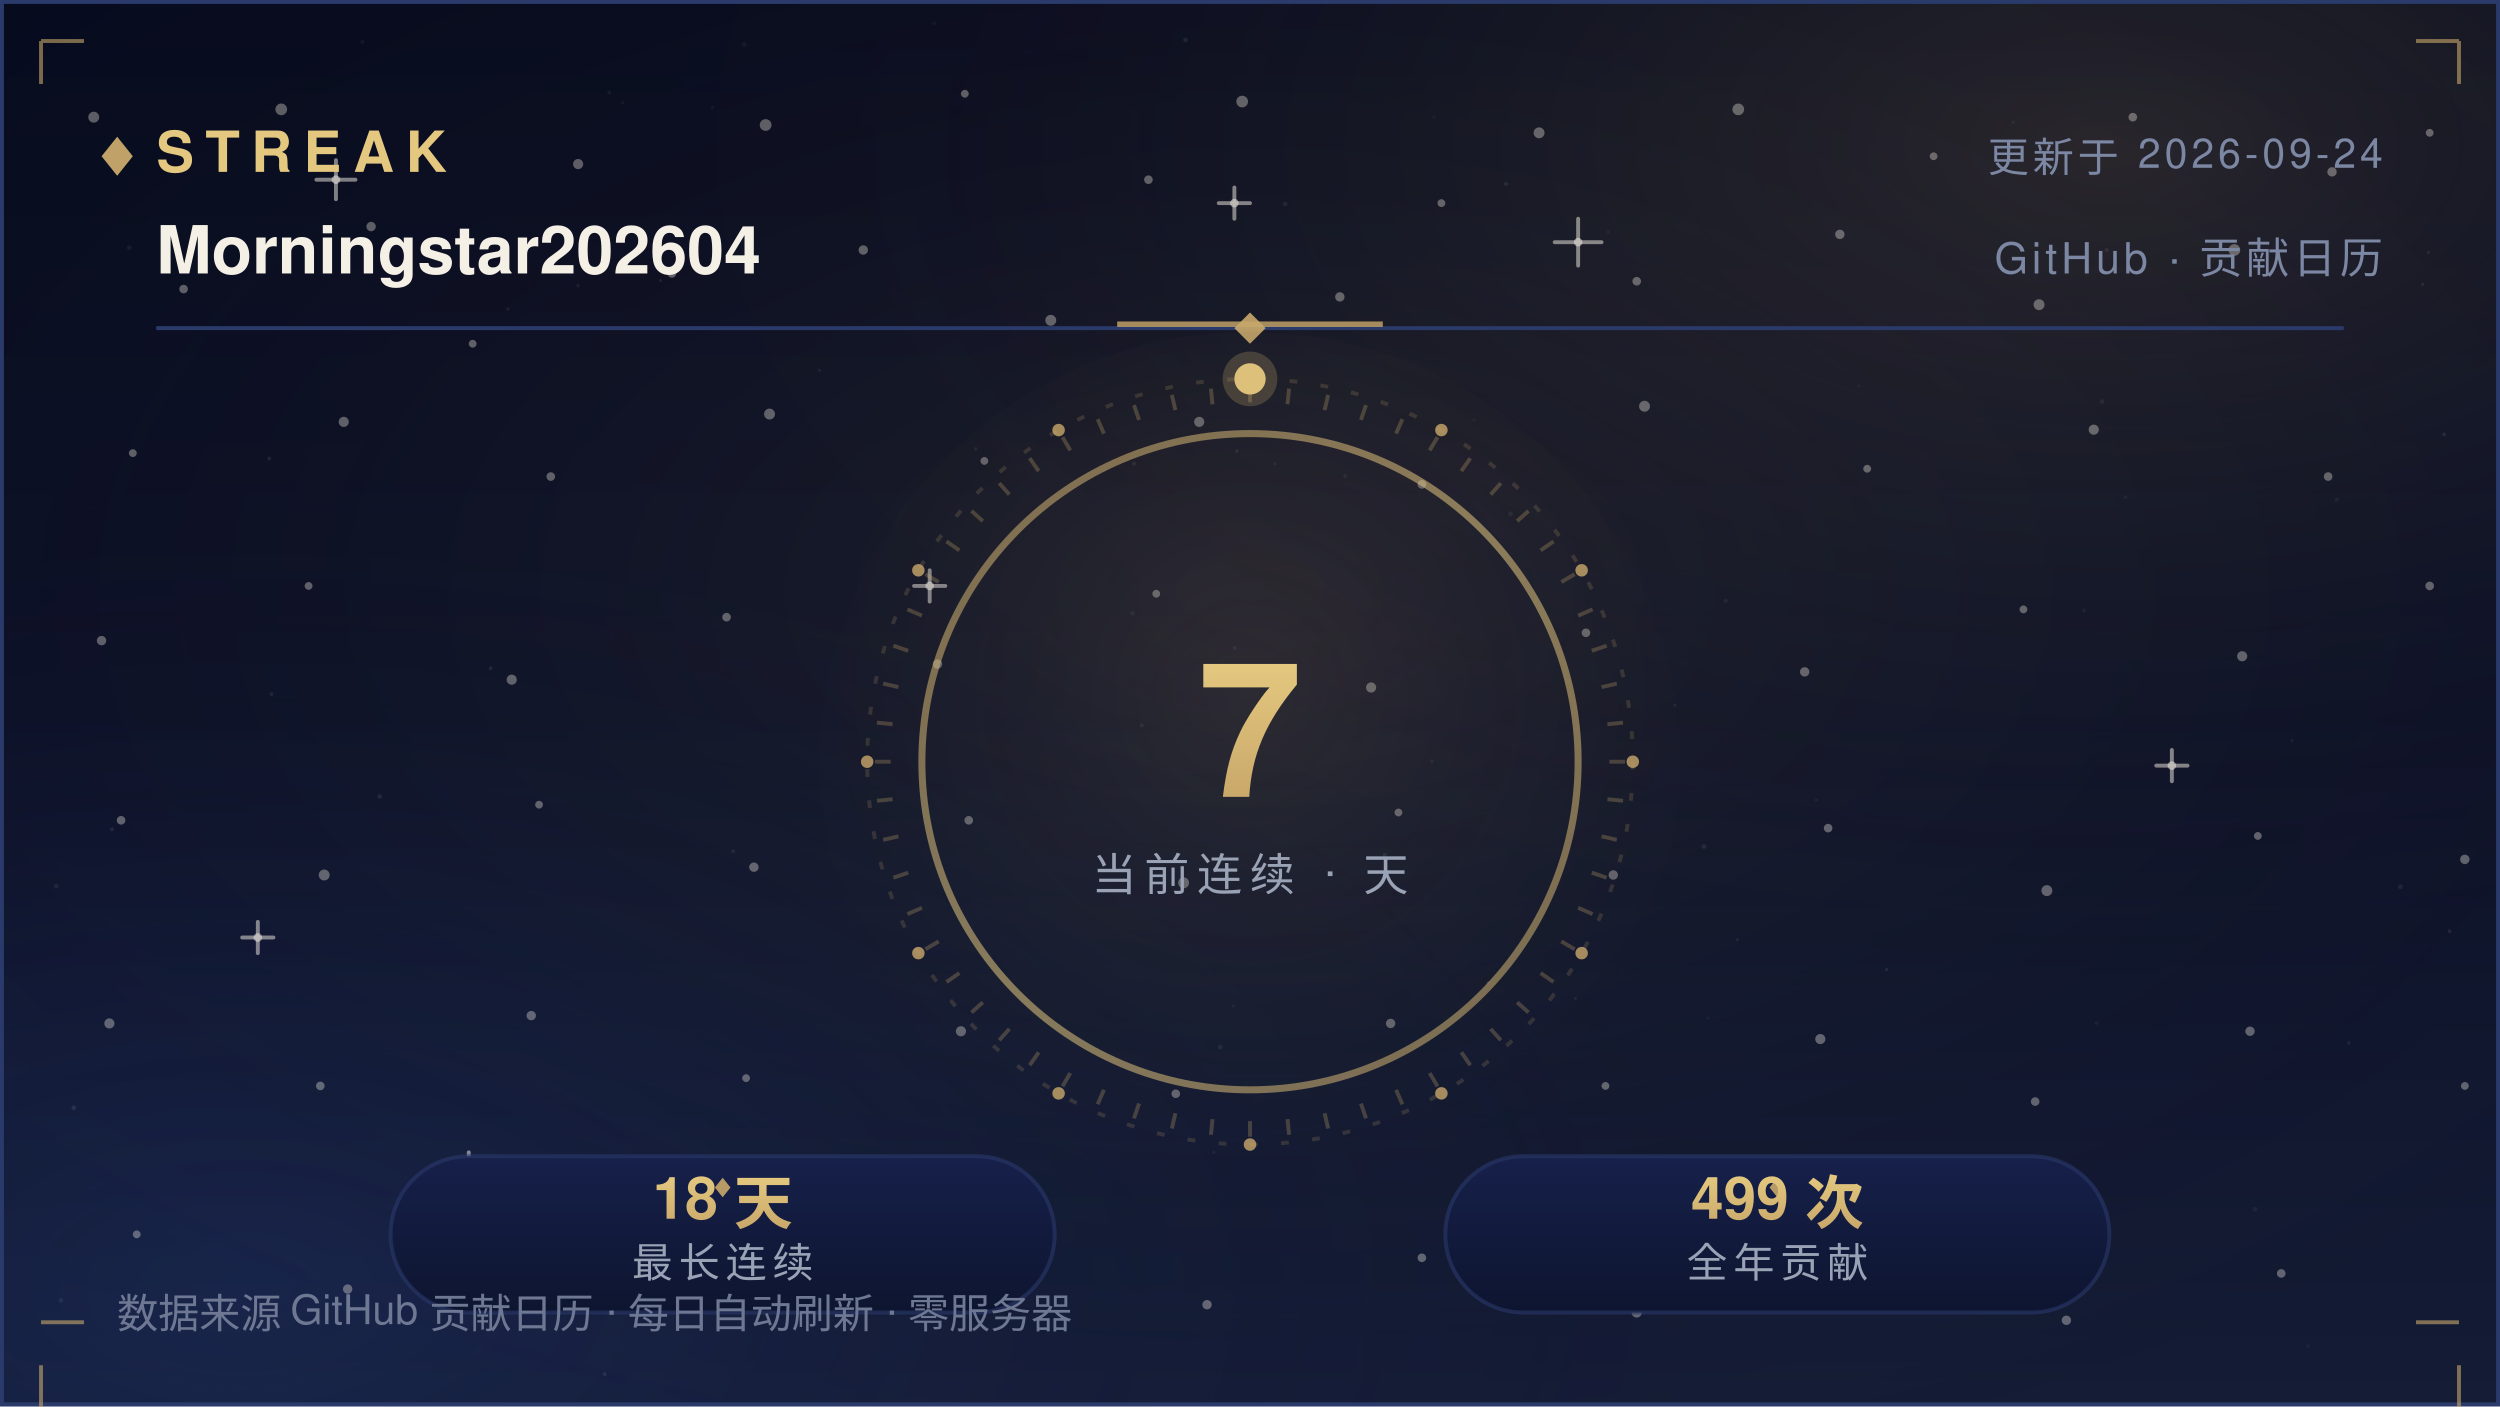
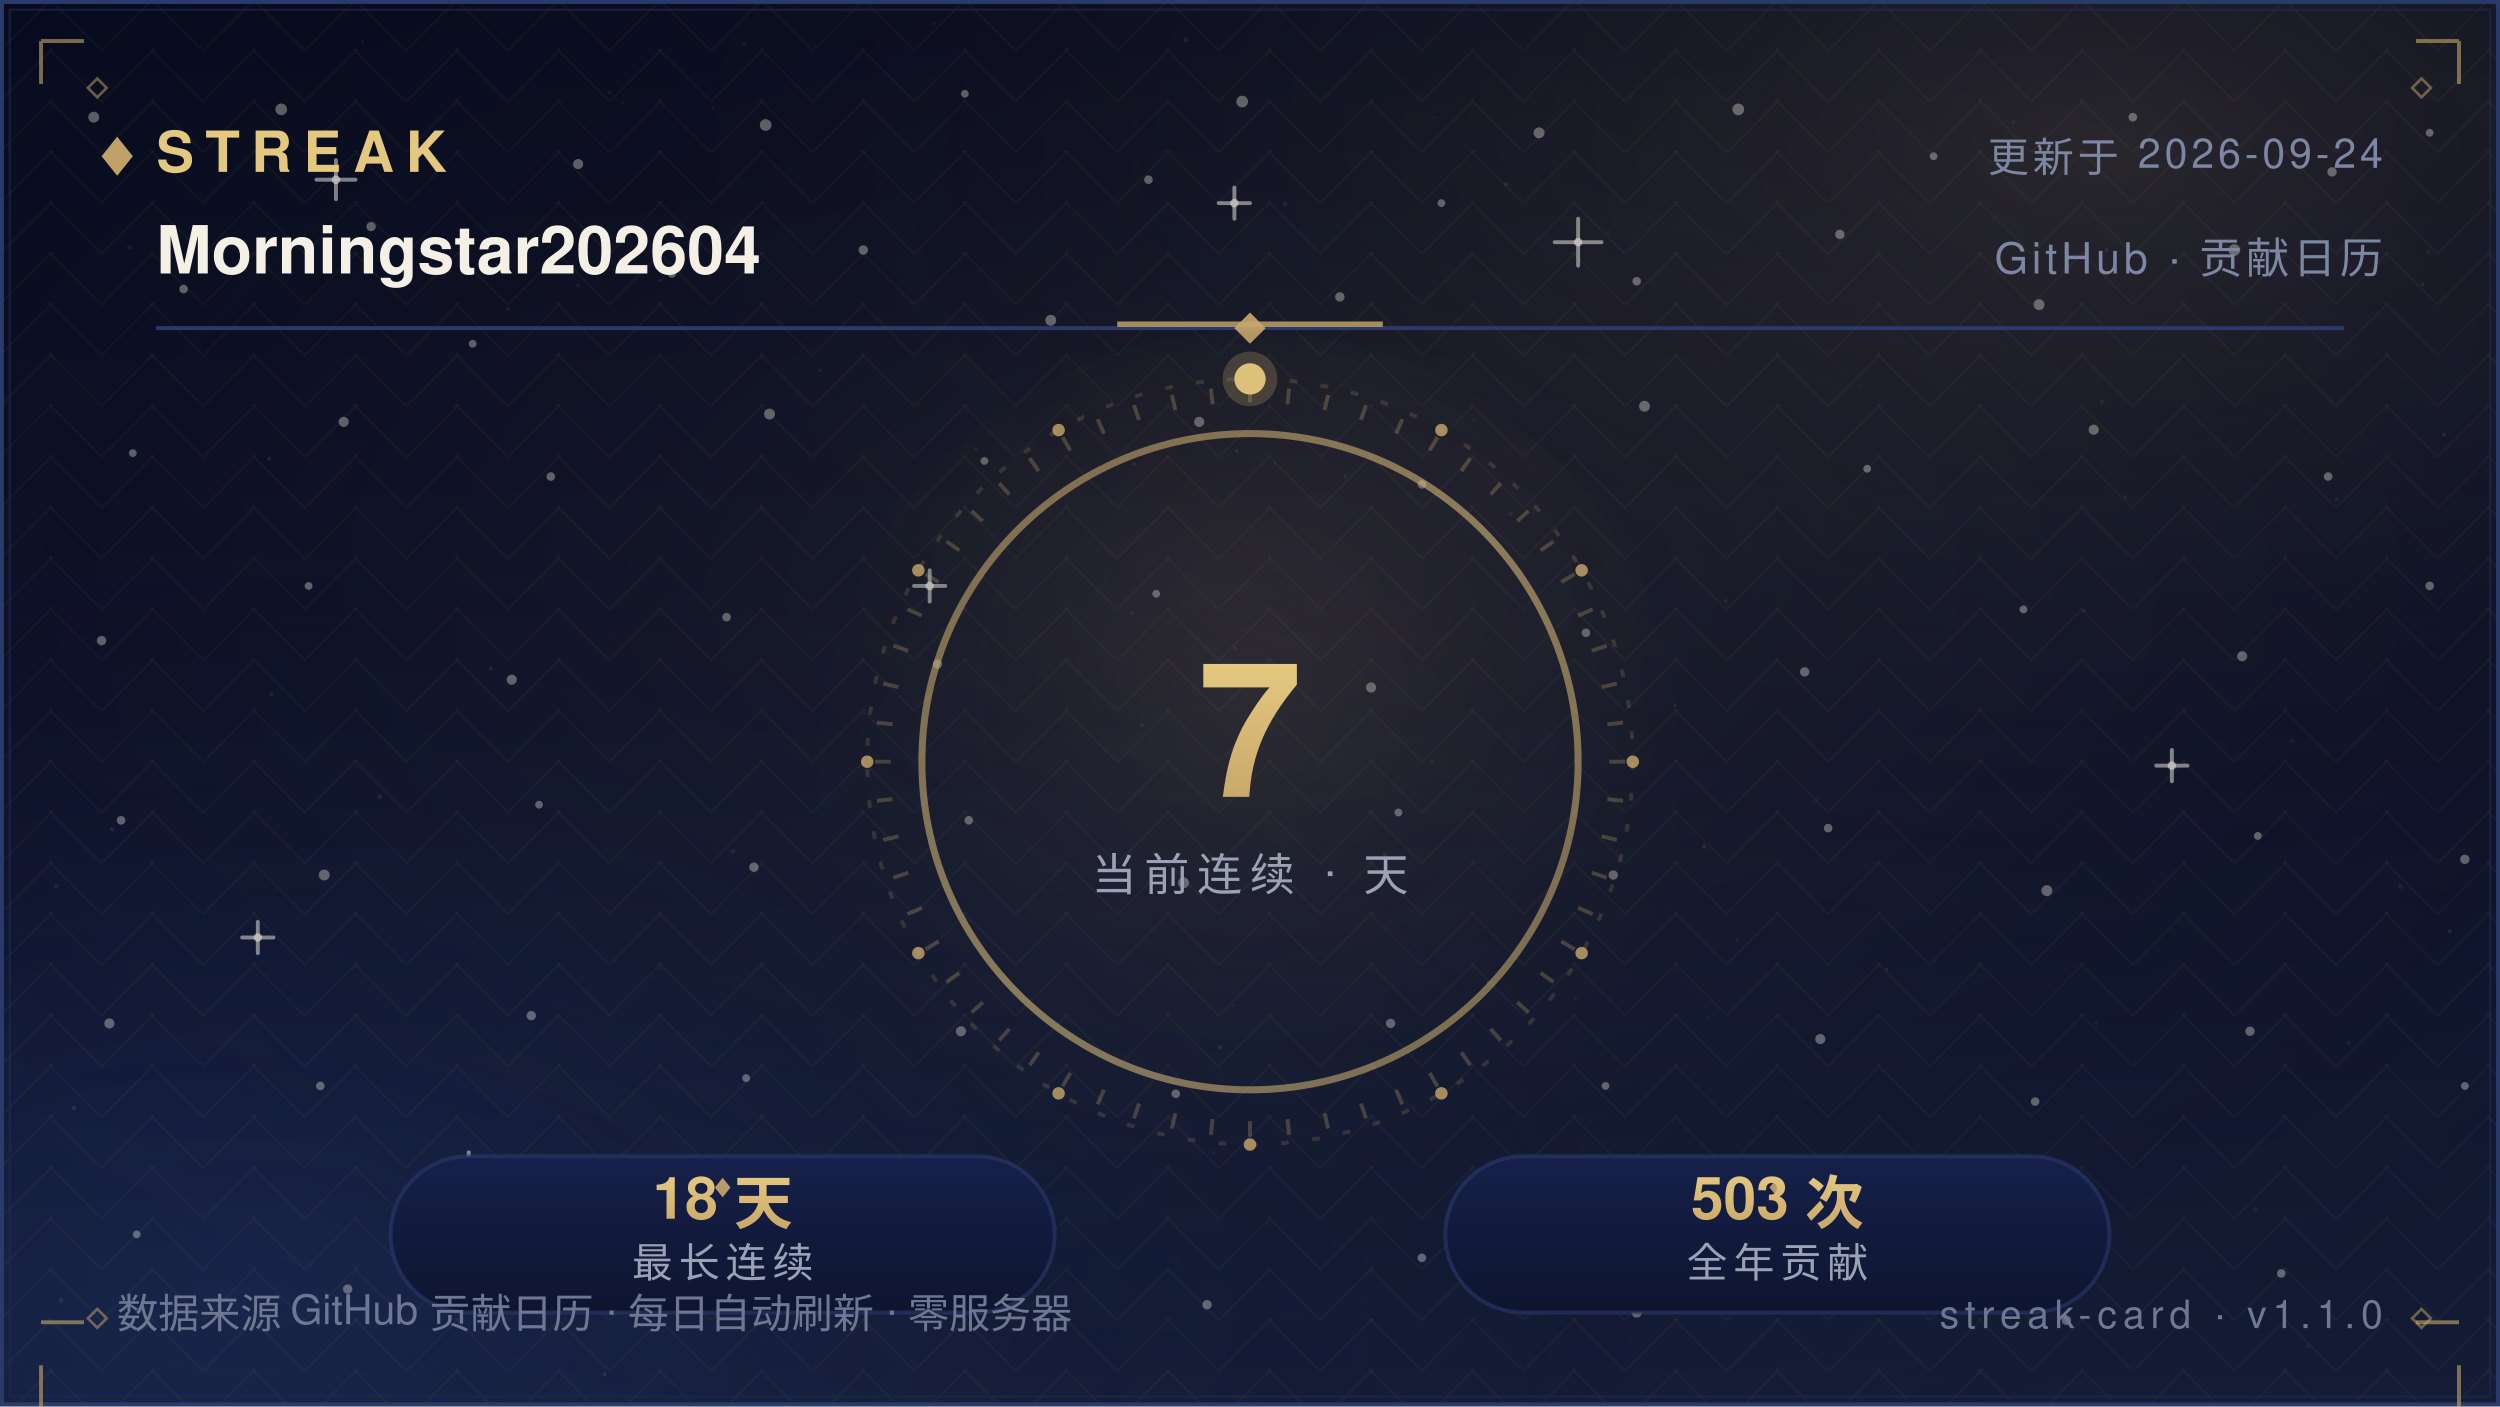
<svg xmlns="http://www.w3.org/2000/svg" width="640" height="360" viewBox="0 0 640 360" role="img" aria-label="Streak — Morningstar202604">
  <defs>
    <linearGradient id="bg" x1="0" y1="0" x2="0" y2="1">
      <stop offset="0" stop-color="#070B1E" />
      <stop offset="0.5" stop-color="#0B1026" />
      <stop offset="1" stop-color="#141C36" />
    </linearGradient>
    <radialGradient id="nebG" cx="0.84" cy="0.10" r="0.62">
      <stop offset="0" stop-color="#C9A86A" stop-opacity="0.16" />
      <stop offset="1" stop-color="#070B1E" stop-opacity="0" />
    </radialGradient>
    <radialGradient id="nebB" cx="0.10" cy="0.92" r="0.60">
      <stop offset="0" stop-color="#2B4B9E" stop-opacity="0.22" />
      <stop offset="1" stop-color="#070B1E" stop-opacity="0" />
    </radialGradient>
    <radialGradient id="glow" cx="0.5" cy="0.42" r="0.72">
      <stop offset="0" stop-color="#C9A86A" stop-opacity="0.1" />
      <stop offset="1" stop-color="#070B1E" stop-opacity="0" />
    </radialGradient>
+     <pattern id="fil1" width="26.0" height="13.0" patternUnits="userSpaceOnUse">
+       <path d="M13.0 0 L26.0 13.0 L13.0 26.0 L0 13.0 Z" fill="none" stroke="#C9A86A" stroke-width="0.5" opacity="0.05" />
+       <circle cx="13.0" cy="13.0" r="0.55" fill="#C9A86A" opacity="0.08" />
+       <circle cx="0" cy="0" r="0.35" fill="#C9A86A" opacity="0.05" />
+     </pattern>
  </defs>
  <rect width="640" height="360" fill="url(#bg)" />
  <rect width="640" height="360" fill="url(#nebG)" />
  <rect width="640" height="360" fill="url(#nebB)" />
  <rect width="640" height="360" fill="url(#glow)" />
+   <rect width="640" height="360" fill="url(#fil1)" />
  <circle cx="24" cy="30" r="1.4" fill="#F5F0E6" opacity="0.35" />
  <circle cx="47" cy="74" r="1.1" fill="#F5F0E6" opacity="0.35" />
  <circle cx="72" cy="28" r="1.5" fill="#F5F0E6" opacity="0.35" />
  <circle cx="95" cy="58" r="1.2" fill="#F5F0E6" opacity="0.35" />
  <circle cx="121" cy="88" r="1" fill="#F5F0E6" opacity="0.35" />
  <circle cx="148" cy="42" r="1.3" fill="#F5F0E6" opacity="0.35" />
  <circle cx="172" cy="70" r="1.1" fill="#F5F0E6" opacity="0.35" />
  <circle cx="196" cy="32" r="1.5" fill="#F5F0E6" opacity="0.35" />
  <circle cx="221" cy="64" r="1.2" fill="#F5F0E6" opacity="0.35" />
  <circle cx="247" cy="24" r="1" fill="#F5F0E6" opacity="0.35" />
  <circle cx="269" cy="82" r="1.4" fill="#F5F0E6" opacity="0.35" />
  <circle cx="294" cy="46" r="1.1" fill="#F5F0E6" opacity="0.35" />
  <circle cx="318" cy="26" r="1.5" fill="#F5F0E6" opacity="0.35" />
  <circle cx="343" cy="76" r="1.2" fill="#F5F0E6" opacity="0.35" />
  <circle cx="369" cy="52" r="1" fill="#F5F0E6" opacity="0.35" />
  <circle cx="394" cy="34" r="1.4" fill="#F5F0E6" opacity="0.35" />
  <circle cx="419" cy="72" r="1.1" fill="#F5F0E6" opacity="0.35" />
  <circle cx="445" cy="28" r="1.5" fill="#F5F0E6" opacity="0.35" />
  <circle cx="471" cy="60" r="1.2" fill="#F5F0E6" opacity="0.35" />
  <circle cx="495" cy="40" r="1" fill="#F5F0E6" opacity="0.35" />
  <circle cx="522" cy="78" r="1.4" fill="#F5F0E6" opacity="0.35" />
  <circle cx="546" cy="30" r="1.1" fill="#F5F0E6" opacity="0.35" />
  <circle cx="572" cy="64" r="1.5" fill="#F5F0E6" opacity="0.35" />
  <circle cx="597" cy="44" r="1.2" fill="#F5F0E6" opacity="0.35" />
  <circle cx="622" cy="34" r="1" fill="#F5F0E6" opacity="0.35" />
  <circle cx="34" cy="116" r="1" fill="#F5F0E6" opacity="0.35" />
  <circle cx="88" cy="108" r="1.3" fill="#F5F0E6" opacity="0.35" />
  <circle cx="141" cy="122" r="1.1" fill="#F5F0E6" opacity="0.35" />
  <circle cx="197" cy="106" r="1.4" fill="#F5F0E6" opacity="0.35" />
  <circle cx="252" cy="118" r="1" fill="#F5F0E6" opacity="0.35" />
  <circle cx="307" cy="108" r="1.3" fill="#F5F0E6" opacity="0.35" />
  <circle cx="364" cy="124" r="1.1" fill="#F5F0E6" opacity="0.35" />
  <circle cx="421" cy="104" r="1.4" fill="#F5F0E6" opacity="0.35" />
  <circle cx="478" cy="120" r="1" fill="#F5F0E6" opacity="0.35" />
  <circle cx="536" cy="110" r="1.3" fill="#F5F0E6" opacity="0.35" />
  <circle cx="596" cy="122" r="1.1" fill="#F5F0E6" opacity="0.35" />
  <circle cx="26" cy="164" r="1.2" fill="#F5F0E6" opacity="0.35" />
  <circle cx="79" cy="150" r="1" fill="#F5F0E6" opacity="0.35" />
  <circle cx="131" cy="174" r="1.3" fill="#F5F0E6" opacity="0.35" />
  <circle cx="186" cy="158" r="1.1" fill="#F5F0E6" opacity="0.35" />
  <circle cx="240" cy="170" r="1.2" fill="#F5F0E6" opacity="0.35" />
  <circle cx="296" cy="152" r="1" fill="#F5F0E6" opacity="0.35" />
  <circle cx="351" cy="176" r="1.3" fill="#F5F0E6" opacity="0.35" />
  <circle cx="406" cy="162" r="1.1" fill="#F5F0E6" opacity="0.35" />
  <circle cx="462" cy="172" r="1.2" fill="#F5F0E6" opacity="0.35" />
  <circle cx="518" cy="156" r="1" fill="#F5F0E6" opacity="0.35" />
  <circle cx="574" cy="168" r="1.3" fill="#F5F0E6" opacity="0.35" />
  <circle cx="622" cy="150" r="1.1" fill="#F5F0E6" opacity="0.35" />
  <circle cx="31" cy="210" r="1.1" fill="#F5F0E6" opacity="0.35" />
  <circle cx="83" cy="224" r="1.4" fill="#F5F0E6" opacity="0.35" />
  <circle cx="138" cy="206" r="1" fill="#F5F0E6" opacity="0.35" />
  <circle cx="193" cy="222" r="1.2" fill="#F5F0E6" opacity="0.35" />
  <circle cx="248" cy="210" r="1.1" fill="#F5F0E6" opacity="0.35" />
  <circle cx="303" cy="226" r="1.4" fill="#F5F0E6" opacity="0.35" />
  <circle cx="358" cy="208" r="1" fill="#F5F0E6" opacity="0.35" />
  <circle cx="413" cy="224" r="1.2" fill="#F5F0E6" opacity="0.35" />
  <circle cx="468" cy="212" r="1.1" fill="#F5F0E6" opacity="0.35" />
  <circle cx="524" cy="228" r="1.4" fill="#F5F0E6" opacity="0.35" />
  <circle cx="578" cy="214" r="1" fill="#F5F0E6" opacity="0.35" />
  <circle cx="631" cy="220" r="1.2" fill="#F5F0E6" opacity="0.35" />
  <circle cx="28" cy="262" r="1.3" fill="#F5F0E6" opacity="0.35" />
  <circle cx="82" cy="278" r="1.1" fill="#F5F0E6" opacity="0.35" />
  <circle cx="136" cy="260" r="1.2" fill="#F5F0E6" opacity="0.35" />
  <circle cx="191" cy="276" r="1" fill="#F5F0E6" opacity="0.35" />
  <circle cx="246" cy="264" r="1.3" fill="#F5F0E6" opacity="0.35" />
  <circle cx="301" cy="280" r="1.1" fill="#F5F0E6" opacity="0.35" />
  <circle cx="356" cy="262" r="1.2" fill="#F5F0E6" opacity="0.35" />
  <circle cx="411" cy="278" r="1" fill="#F5F0E6" opacity="0.35" />
  <circle cx="466" cy="266" r="1.3" fill="#F5F0E6" opacity="0.35" />
  <circle cx="521" cy="282" r="1.1" fill="#F5F0E6" opacity="0.35" />
  <circle cx="576" cy="264" r="1.2" fill="#F5F0E6" opacity="0.35" />
  <circle cx="631" cy="278" r="1" fill="#F5F0E6" opacity="0.35" />
  <circle cx="35" cy="316" r="1" fill="#F5F0E6" opacity="0.35" />
  <circle cx="89" cy="330" r="1.2" fill="#F5F0E6" opacity="0.35" />
  <circle cx="144" cy="318" r="1.1" fill="#F5F0E6" opacity="0.35" />
  <circle cx="199" cy="332" r="1.3" fill="#F5F0E6" opacity="0.35" />
  <circle cx="254" cy="320" r="1" fill="#F5F0E6" opacity="0.35" />
  <circle cx="309" cy="334" r="1.2" fill="#F5F0E6" opacity="0.35" />
  <circle cx="364" cy="322" r="1.1" fill="#F5F0E6" opacity="0.35" />
  <circle cx="419" cy="336" r="1.3" fill="#F5F0E6" opacity="0.35" />
  <circle cx="474" cy="324" r="1" fill="#F5F0E6" opacity="0.35" />
  <circle cx="529" cy="338" r="1.2" fill="#F5F0E6" opacity="0.35" />
  <circle cx="584" cy="326" r="1.1" fill="#F5F0E6" opacity="0.35" />
  <path d="M81.0 46.0 H91.0 M86.0 41.0 V51.0" stroke="#F5F0E6" stroke-width="1" stroke-linecap="round" opacity="0.5" />
  <circle cx="86.0" cy="46.0" r="1.1" fill="#F5F0E6" opacity="0.5" />
  <path d="M234.0 150.0 H242.0 M238.0 146.0 V154.0" stroke="#F5F0E6" stroke-width="1" stroke-linecap="round" opacity="0.5" />
  <circle cx="238.0" cy="150.0" r="1.1" fill="#F5F0E6" opacity="0.5" />
  <path d="M398.0 62.0 H410.0 M404.0 56.0 V68.0" stroke="#F5F0E6" stroke-width="1" stroke-linecap="round" opacity="0.5" />
  <circle cx="404.0" cy="62.0" r="1.1" fill="#F5F0E6" opacity="0.5" />
  <path d="M552.0 196.0 H560.0 M556.0 192.0 V200.0" stroke="#F5F0E6" stroke-width="1" stroke-linecap="round" opacity="0.5" />
  <circle cx="556.0" cy="196.0" r="1.1" fill="#F5F0E6" opacity="0.5" />
  <path d="M115.0 300.0 H125.0 M120.0 295.0 V305.0" stroke="#F5F0E6" stroke-width="1" stroke-linecap="round" opacity="0.5" />
  <circle cx="120.0" cy="300.0" r="1.1" fill="#F5F0E6" opacity="0.5" />
  <path d="M488.0 330.0 H496.0 M492.0 326.0 V334.0" stroke="#F5F0E6" stroke-width="1" stroke-linecap="round" opacity="0.5" />
  <circle cx="492.0" cy="330.0" r="1.1" fill="#F5F0E6" opacity="0.5" />
  <path d="M312.0 52.0 H320.0 M316.0 48.0 V56.0" stroke="#F5F0E6" stroke-width="1" stroke-linecap="round" opacity="0.5" />
  <circle cx="316.0" cy="52.0" r="1.1" fill="#F5F0E6" opacity="0.5" />
  <path d="M62.0 240.0 H70.0 M66.0 236.0 V244.0" stroke="#F5F0E6" stroke-width="1" stroke-linecap="round" opacity="0.5" />
  <circle cx="66.0" cy="240.0" r="1.1" fill="#F5F0E6" opacity="0.5" />
  <circle cx="15.6" cy="332.9" r="0.6" fill="#FFFFFF" opacity="0.067" />
  <circle cx="97.2" cy="203.9" r="0.6" fill="#FFFFFF" opacity="0.076" />
  <circle cx="538.1" cy="102.8" r="0.6" fill="#FFFFFF" opacity="0.057" />
  <circle cx="344.4" cy="121.9" r="0.5" fill="#FFFFFF" opacity="0.057" />
  <circle cx="159.4" cy="26.3" r="0.4" fill="#FFFFFF" opacity="0.048" />
  <circle cx="28.7" cy="212.3" r="0.5" fill="#FFFFFF" opacity="0.080" />
  <circle cx="209.8" cy="94.8" r="0.4" fill="#FFFFFF" opacity="0.060" />
  <circle cx="316.1" cy="165.9" r="0.5" fill="#FFFFFF" opacity="0.057" />
  <circle cx="590.8" cy="344.6" r="0.5" fill="#FFFFFF" opacity="0.037" />
  <circle cx="539.3" cy="64.0" r="0.5" fill="#FFFFFF" opacity="0.068" />
  <circle cx="385.5" cy="47.1" r="0.5" fill="#FFFFFF" opacity="0.076" />
  <circle cx="292.3" cy="185.7" r="0.5" fill="#FFFFFF" opacity="0.060" />
  <circle cx="536.7" cy="261.9" r="0.5" fill="#FFFFFF" opacity="0.046" />
  <circle cx="377.3" cy="107.5" r="0.4" fill="#FFFFFF" opacity="0.041" />
  <circle cx="92.8" cy="10.7" r="0.5" fill="#FFFFFF" opacity="0.044" />
  <circle cx="354.5" cy="218.8" r="0.5" fill="#FFFFFF" opacity="0.080" />
  <circle cx="310.7" cy="295.0" r="0.4" fill="#FFFFFF" opacity="0.054" />
  <circle cx="601.3" cy="267.0" r="0.5" fill="#FFFFFF" opacity="0.054" />
  <circle cx="18.9" cy="283.6" r="0.6" fill="#FFFFFF" opacity="0.085" />
  <circle cx="312.4" cy="268.1" r="0.6" fill="#FFFFFF" opacity="0.069" />
  <circle cx="239.2" cy="6.0" r="0.5" fill="#FFFFFF" opacity="0.036" />
  <circle cx="436.2" cy="216.7" r="0.6" fill="#FFFFFF" opacity="0.071" />
  <circle cx="329.0" cy="52.2" r="0.6" fill="#FFFFFF" opacity="0.063" />
  <circle cx="625.7" cy="111.2" r="0.5" fill="#FFFFFF" opacity="0.075" />
  <circle cx="428.8" cy="180.5" r="0.4" fill="#FFFFFF" opacity="0.065" />
  <circle cx="169.1" cy="71.8" r="0.4" fill="#FFFFFF" opacity="0.073" />
  <circle cx="586.8" cy="189.6" r="0.4" fill="#FFFFFF" opacity="0.060" />
  <circle cx="598.2" cy="127.9" r="0.5" fill="#FFFFFF" opacity="0.054" />
  <circle cx="289.9" cy="157.0" r="0.5" fill="#FFFFFF" opacity="0.053" />
  <circle cx="315.7" cy="257.5" r="0.4" fill="#FFFFFF" opacity="0.054" />
  <circle cx="154.8" cy="351.8" r="0.5" fill="#FFFFFF" opacity="0.080" />
  <circle cx="411.7" cy="59.4" r="0.4" fill="#FFFFFF" opacity="0.043" />
  <circle cx="465.0" cy="204.8" r="0.4" fill="#FFFFFF" opacity="0.048" />
  <circle cx="533.5" cy="156.3" r="0.5" fill="#FFFFFF" opacity="0.050" />
  <circle cx="621.7" cy="64.6" r="0.4" fill="#FFFFFF" opacity="0.064" />
  <circle cx="14.4" cy="226.8" r="0.6" fill="#FFFFFF" opacity="0.064" />
  <circle cx="68.9" cy="117.4" r="0.5" fill="#FFFFFF" opacity="0.076" />
  <circle cx="182.4" cy="27.5" r="0.4" fill="#FFFFFF" opacity="0.047" />
  <circle cx="125.6" cy="171.1" r="0.5" fill="#FFFFFF" opacity="0.081" />
  <circle cx="367.1" cy="30.0" r="0.4" fill="#FFFFFF" opacity="0.039" />
  <circle cx="441.5" cy="84.0" r="0.6" fill="#FFFFFF" opacity="0.085" />
  <circle cx="69.5" cy="177.7" r="0.5" fill="#FFFFFF" opacity="0.078" />
  <circle cx="627.1" cy="238.4" r="0.5" fill="#FFFFFF" opacity="0.081" />
  <circle cx="620.2" cy="72.8" r="0.4" fill="#FFFFFF" opacity="0.078" />
  <circle cx="508.9" cy="322.2" r="0.4" fill="#FFFFFF" opacity="0.055" />
  <circle cx="403.3" cy="255.6" r="0.4" fill="#FFFFFF" opacity="0.061" />
  <circle cx="381.0" cy="251.6" r="0.5" fill="#FFFFFF" opacity="0.078" />
  <circle cx="33.1" cy="63.4" r="0.6" fill="#FFFFFF" opacity="0.059" />
  <circle cx="249.8" cy="114.9" r="0.4" fill="#FFFFFF" opacity="0.066" />
  <circle cx="434.3" cy="297.1" r="0.4" fill="#FFFFFF" opacity="0.082" />
  <circle cx="437.2" cy="260.6" r="0.4" fill="#FFFFFF" opacity="0.040" />
  <circle cx="577.3" cy="309.6" r="0.6" fill="#FFFFFF" opacity="0.044" />
  <circle cx="366.6" cy="194.9" r="0.5" fill="#FFFFFF" opacity="0.044" />
  <circle cx="444.8" cy="240.6" r="0.4" fill="#FFFFFF" opacity="0.060" />
  <circle cx="316.6" cy="115.5" r="0.4" fill="#FFFFFF" opacity="0.076" />
  <circle cx="148.0" cy="73.1" r="0.5" fill="#FFFFFF" opacity="0.053" />
  <circle cx="326.4" cy="118.7" r="0.4" fill="#FFFFFF" opacity="0.054" />
  <circle cx="515.4" cy="31.3" r="0.4" fill="#FFFFFF" opacity="0.047" />
  <circle cx="182.8" cy="84.2" r="0.4" fill="#FFFFFF" opacity="0.039" />
  <circle cx="475.9" cy="98.8" r="0.4" fill="#FFFFFF" opacity="0.037" />
  <circle cx="441.8" cy="153.8" r="0.5" fill="#FFFFFF" opacity="0.057" />
  <circle cx="386.7" cy="131.5" r="0.6" fill="#FFFFFF" opacity="0.059" />
  <circle cx="303.5" cy="10.2" r="0.6" fill="#FFFFFF" opacity="0.074" />
  <circle cx="544.1" cy="127.3" r="0.4" fill="#FFFFFF" opacity="0.054" />
  <circle cx="156.0" cy="23.7" r="0.5" fill="#FFFFFF" opacity="0.051" />
  <circle cx="614.5" cy="227.0" r="0.6" fill="#FFFFFF" opacity="0.068" />
  <circle cx="397.8" cy="254.4" r="0.4" fill="#FFFFFF" opacity="0.042" />
  <circle cx="190.5" cy="11.4" r="0.6" fill="#FFFFFF" opacity="0.043" />
  <circle cx="483.0" cy="248.2" r="0.4" fill="#FFFFFF" opacity="0.085" />
  <circle cx="187.7" cy="217.9" r="0.5" fill="#FFFFFF" opacity="0.067" />
  <circle cx="290.3" cy="118.7" r="0.5" fill="#FFFFFF" opacity="0.068" />
  <circle cx="130.0" cy="79.1" r="0.4" fill="#FFFFFF" opacity="0.074" />
  <rect x="0.5" y="0.5" width="639" height="359" fill="none" stroke="#2A3A6B" stroke-width="1" />
+   <rect x="2.5" y="2.5" width="635" height="355" fill="none" stroke="#1D2A52" stroke-width="0.6" opacity="0.55" />
  <path d="M10.5 10.5 h11 M10.5 10.5 v11" fill="none" stroke="#C9A86A" stroke-width="1" opacity="0.6" />
  <path d="M618.5 10.5 h11 M629.5 10.5 v11" fill="none" stroke="#C9A86A" stroke-width="1" opacity="0.6" />
  <path d="M10.5 338.5 h11 M10.5 349.5 v11" fill="none" stroke="#C9A86A" stroke-width="1" opacity="0.6" />
  <path d="M618.5 338.5 h11 M629.5 349.5 v11" fill="none" stroke="#C9A86A" stroke-width="1" opacity="0.6" />
+   <path d="M22.5 22.5 l2.4 -2.4 l2.4 2.4 l-2.4 2.4 z" fill="none" stroke="#C9A86A" stroke-width="0.7" opacity="0.5" />
+   <path d="M617.5 22.5 l2.4 -2.4 l2.4 2.4 l-2.4 2.4 z" fill="none" stroke="#C9A86A" stroke-width="0.7" opacity="0.5" />
+   <path d="M22.5 337.5 l2.4 -2.4 l2.4 2.4 l-2.4 2.4 z" fill="none" stroke="#C9A86A" stroke-width="0.7" opacity="0.5" />
+   <path d="M617.5 337.5 l2.4 -2.4 l2.4 2.4 l-2.4 2.4 z" fill="none" stroke="#C9A86A" stroke-width="0.7" opacity="0.5" />
  <defs>
    <linearGradient id="gtsk" x1="0" y1="0" x2="0" y2="1">
      <stop offset="0" stop-color="#E4C87F" />
      <stop offset="1" stop-color="#C9A86A" />
    </linearGradient>
    <linearGradient id="grk" x1="0" y1="0" x2="1" y2="1">
      <stop offset="0" stop-color="#C9A86A" />
      <stop offset="0.5" stop-color="#E4C87F" />
      <stop offset="1" stop-color="#C9A86A" />
    </linearGradient>
    <linearGradient id="ppanel" x1="0" y1="0" x2="0" y2="1">
      <stop offset="0" stop-color="#16204A" />
      <stop offset="1" stop-color="#0E1530" />
    </linearGradient>
  </defs>
  <path d="M26 40 l4 -5 l4 5 l-4 5 z" fill="#C9A86A" opacity="0.95" />
  <text x="40" y="44" font-family="'Segoe UI',Helvetica,Arial,'PingFang SC','Microsoft YaHei',sans-serif" font-size="14.5" font-weight="700" letter-spacing="3" fill="#E4C87F">STREAK</text>
  <text x="610" y="44" text-anchor="end" font-family="'Segoe UI',Helvetica,Arial,'PingFang SC','Microsoft YaHei',sans-serif" font-size="10.5" letter-spacing="1" fill="#7C87A3">更新于 2026-09-24</text>
  <text x="40" y="70" font-family="'Segoe UI',Helvetica,Arial,'PingFang SC','Microsoft YaHei',sans-serif" font-size="17" font-weight="600" fill="#F5F0E6">Morningstar202604</text>
  <text x="610" y="70" text-anchor="end" font-family="'Segoe UI',Helvetica,Arial,'PingFang SC','Microsoft YaHei',sans-serif" font-size="11" letter-spacing="1" fill="#7C87A3">GitHub · 贡献日历</text>
  <line x1="40" y1="84" x2="600" y2="84" stroke="#2A3A6B" stroke-width="1" />
  <line x1="286" y1="83" x2="354" y2="83" stroke="#C9A86A" stroke-width="1.4" opacity="0.8" />
  <path d="M320 80 l4 4 l-4 4 l-4 -4 z" fill="#C9A86A" opacity="0.9" />
  <circle cx="320" cy="195" r="110" fill="url(#glow)" />
  <circle cx="320" cy="195" r="84" fill="none" stroke="url(#grk)" stroke-opacity="0.55" stroke-width="1.8" />
  <circle cx="320" cy="195" r="98" fill="none" stroke="#C9A86A" stroke-opacity="0.18" stroke-dasharray="2 6" />
  <circle cx="418.0" cy="195.0" r="1.6" fill="#C9A86A" opacity="0.8" />
  <circle cx="404.9" cy="244.0" r="1.6" fill="#C9A86A" opacity="0.8" />
  <circle cx="369.0" cy="279.9" r="1.6" fill="#C9A86A" opacity="0.8" />
  <circle cx="320.0" cy="293.0" r="1.6" fill="#C9A86A" opacity="0.8" />
  <circle cx="271.0" cy="279.9" r="1.6" fill="#C9A86A" opacity="0.8" />
  <circle cx="235.1" cy="244.0" r="1.6" fill="#C9A86A" opacity="0.8" />
  <circle cx="222.0" cy="195.0" r="1.6" fill="#C9A86A" opacity="0.8" />
  <circle cx="235.1" cy="146.0" r="1.6" fill="#C9A86A" opacity="0.8" />
  <circle cx="271.0" cy="110.1" r="1.6" fill="#C9A86A" opacity="0.8" />
  <circle cx="320.0" cy="97.0" r="1.6" fill="#C9A86A" opacity="0.8" />
  <circle cx="369.0" cy="110.1" r="1.6" fill="#C9A86A" opacity="0.8" />
  <circle cx="404.9" cy="146.0" r="1.6" fill="#C9A86A" opacity="0.8" />
  <line x1="412.0" y1="195.0" x2="416.0" y2="195.0" stroke="#C9A86A" stroke-width="1" opacity="0.28" />
  <line x1="411.5" y1="204.6" x2="415.5" y2="205.0" stroke="#C9A86A" stroke-width="1" opacity="0.28" />
  <line x1="410.0" y1="214.1" x2="413.9" y2="215.0" stroke="#C9A86A" stroke-width="1" opacity="0.28" />
  <line x1="407.5" y1="223.4" x2="411.3" y2="224.7" stroke="#C9A86A" stroke-width="1" opacity="0.28" />
  <line x1="404.0" y1="232.4" x2="407.7" y2="234.0" stroke="#C9A86A" stroke-width="1" opacity="0.28" />
  <line x1="399.7" y1="241.0" x2="403.1" y2="243.0" stroke="#C9A86A" stroke-width="1" opacity="0.28" />
  <line x1="394.4" y1="249.1" x2="397.7" y2="251.4" stroke="#C9A86A" stroke-width="1" opacity="0.28" />
  <line x1="388.4" y1="256.6" x2="391.3" y2="259.2" stroke="#C9A86A" stroke-width="1" opacity="0.28" />
  <line x1="381.6" y1="263.4" x2="384.2" y2="266.3" stroke="#C9A86A" stroke-width="1" opacity="0.28" />
  <line x1="374.1" y1="269.4" x2="376.4" y2="272.7" stroke="#C9A86A" stroke-width="1" opacity="0.28" />
  <line x1="366.0" y1="274.7" x2="368.0" y2="278.1" stroke="#C9A86A" stroke-width="1" opacity="0.28" />
  <line x1="357.4" y1="279.0" x2="359.0" y2="282.7" stroke="#C9A86A" stroke-width="1" opacity="0.28" />
  <line x1="348.4" y1="282.5" x2="349.7" y2="286.3" stroke="#C9A86A" stroke-width="1" opacity="0.28" />
  <line x1="339.1" y1="285.0" x2="340.0" y2="288.9" stroke="#C9A86A" stroke-width="1" opacity="0.28" />
  <line x1="329.6" y1="286.5" x2="330.0" y2="290.5" stroke="#C9A86A" stroke-width="1" opacity="0.28" />
  <line x1="320.0" y1="287.0" x2="320.0" y2="291.0" stroke="#C9A86A" stroke-width="1" opacity="0.28" />
  <line x1="310.4" y1="286.5" x2="310.0" y2="290.5" stroke="#C9A86A" stroke-width="1" opacity="0.28" />
  <line x1="300.9" y1="285.0" x2="300.0" y2="288.9" stroke="#C9A86A" stroke-width="1" opacity="0.28" />
  <line x1="291.6" y1="282.5" x2="290.3" y2="286.3" stroke="#C9A86A" stroke-width="1" opacity="0.28" />
  <line x1="282.6" y1="279.0" x2="281.0" y2="282.7" stroke="#C9A86A" stroke-width="1" opacity="0.28" />
  <line x1="274.0" y1="274.7" x2="272.0" y2="278.1" stroke="#C9A86A" stroke-width="1" opacity="0.28" />
  <line x1="265.9" y1="269.4" x2="263.6" y2="272.7" stroke="#C9A86A" stroke-width="1" opacity="0.28" />
  <line x1="258.4" y1="263.4" x2="255.8" y2="266.3" stroke="#C9A86A" stroke-width="1" opacity="0.28" />
  <line x1="251.6" y1="256.6" x2="248.7" y2="259.2" stroke="#C9A86A" stroke-width="1" opacity="0.28" />
  <line x1="245.6" y1="249.1" x2="242.3" y2="251.4" stroke="#C9A86A" stroke-width="1" opacity="0.28" />
  <line x1="240.3" y1="241.0" x2="236.9" y2="243.0" stroke="#C9A86A" stroke-width="1" opacity="0.28" />
  <line x1="236.0" y1="232.4" x2="232.3" y2="234.0" stroke="#C9A86A" stroke-width="1" opacity="0.28" />
  <line x1="232.5" y1="223.4" x2="228.7" y2="224.7" stroke="#C9A86A" stroke-width="1" opacity="0.28" />
  <line x1="230.0" y1="214.1" x2="226.1" y2="215.0" stroke="#C9A86A" stroke-width="1" opacity="0.28" />
  <line x1="228.5" y1="204.6" x2="224.5" y2="205.0" stroke="#C9A86A" stroke-width="1" opacity="0.28" />
  <line x1="228.0" y1="195.0" x2="224.0" y2="195.0" stroke="#C9A86A" stroke-width="1" opacity="0.28" />
  <line x1="228.5" y1="185.4" x2="224.5" y2="185.0" stroke="#C9A86A" stroke-width="1" opacity="0.28" />
  <line x1="230.0" y1="175.9" x2="226.1" y2="175.0" stroke="#C9A86A" stroke-width="1" opacity="0.28" />
  <line x1="232.5" y1="166.6" x2="228.7" y2="165.3" stroke="#C9A86A" stroke-width="1" opacity="0.28" />
  <line x1="236.0" y1="157.6" x2="232.3" y2="156.0" stroke="#C9A86A" stroke-width="1" opacity="0.28" />
  <line x1="240.3" y1="149.0" x2="236.9" y2="147.0" stroke="#C9A86A" stroke-width="1" opacity="0.28" />
  <line x1="245.6" y1="140.9" x2="242.3" y2="138.6" stroke="#C9A86A" stroke-width="1" opacity="0.28" />
  <line x1="251.6" y1="133.4" x2="248.7" y2="130.8" stroke="#C9A86A" stroke-width="1" opacity="0.28" />
  <line x1="258.4" y1="126.6" x2="255.8" y2="123.7" stroke="#C9A86A" stroke-width="1" opacity="0.28" />
  <line x1="265.9" y1="120.6" x2="263.6" y2="117.3" stroke="#C9A86A" stroke-width="1" opacity="0.28" />
  <line x1="274.0" y1="115.3" x2="272.0" y2="111.9" stroke="#C9A86A" stroke-width="1" opacity="0.28" />
  <line x1="282.6" y1="111.0" x2="281.0" y2="107.3" stroke="#C9A86A" stroke-width="1" opacity="0.28" />
  <line x1="291.6" y1="107.5" x2="290.3" y2="103.7" stroke="#C9A86A" stroke-width="1" opacity="0.28" />
  <line x1="300.9" y1="105.0" x2="300.0" y2="101.1" stroke="#C9A86A" stroke-width="1" opacity="0.28" />
  <line x1="310.4" y1="103.5" x2="310.0" y2="99.5" stroke="#C9A86A" stroke-width="1" opacity="0.28" />
  <line x1="320.0" y1="103.0" x2="320.0" y2="99.0" stroke="#C9A86A" stroke-width="1" opacity="0.28" />
  <line x1="329.6" y1="103.5" x2="330.0" y2="99.5" stroke="#C9A86A" stroke-width="1" opacity="0.28" />
  <line x1="339.1" y1="105.0" x2="340.0" y2="101.1" stroke="#C9A86A" stroke-width="1" opacity="0.28" />
  <line x1="348.4" y1="107.5" x2="349.7" y2="103.7" stroke="#C9A86A" stroke-width="1" opacity="0.28" />
  <line x1="357.4" y1="111.0" x2="359.0" y2="107.3" stroke="#C9A86A" stroke-width="1" opacity="0.28" />
  <line x1="366.0" y1="115.3" x2="368.0" y2="111.9" stroke="#C9A86A" stroke-width="1" opacity="0.28" />
  <line x1="374.1" y1="120.6" x2="376.4" y2="117.3" stroke="#C9A86A" stroke-width="1" opacity="0.28" />
  <line x1="381.6" y1="126.6" x2="384.2" y2="123.7" stroke="#C9A86A" stroke-width="1" opacity="0.28" />
  <line x1="388.4" y1="133.4" x2="391.3" y2="130.8" stroke="#C9A86A" stroke-width="1" opacity="0.28" />
  <line x1="394.4" y1="140.9" x2="397.7" y2="138.6" stroke="#C9A86A" stroke-width="1" opacity="0.28" />
  <line x1="399.7" y1="149.0" x2="403.1" y2="147.0" stroke="#C9A86A" stroke-width="1" opacity="0.28" />
  <line x1="404.0" y1="157.6" x2="407.7" y2="156.0" stroke="#C9A86A" stroke-width="1" opacity="0.28" />
  <line x1="407.5" y1="166.6" x2="411.3" y2="165.3" stroke="#C9A86A" stroke-width="1" opacity="0.28" />
  <line x1="410.0" y1="175.9" x2="413.9" y2="175.0" stroke="#C9A86A" stroke-width="1" opacity="0.28" />
  <line x1="411.5" y1="185.4" x2="415.5" y2="185.0" stroke="#C9A86A" stroke-width="1" opacity="0.28" />
  <circle cx="320" cy="97" r="4" fill="#E4C87F" />
  <circle cx="320" cy="97" r="7" fill="#C9A86A" opacity="0.25" />
  <text x="320" y="204" text-anchor="middle" font-family="'Segoe UI',Helvetica,Arial,'PingFang SC','Microsoft YaHei',sans-serif" font-size="48" font-weight="600" fill="url(#gtsk)">7</text>
  <text x="320" y="228" text-anchor="middle" font-family="'Segoe UI',Helvetica,Arial,'PingFang SC','Microsoft YaHei',sans-serif" font-size="11.5" letter-spacing="2" fill="#9AA3B5">当前连续 · 天</text>
  <rect x="100" y="296" width="170" height="40" rx="20" fill="url(#ppanel)" stroke="#2A3A6B" stroke-opacity="0.6" />
  <path d="M183 304 l2 -2.5 l2 2.5 l-2 2.5 z" fill="#C9A86A" opacity="0.9" />
  <text x="185" y="312" text-anchor="middle" font-family="'Segoe UI',Helvetica,Arial,'PingFang SC','Microsoft YaHei',sans-serif" font-size="15" font-weight="600" fill="url(#gtsk)">18 天</text>
  <text x="185" y="327" text-anchor="middle" font-family="'Segoe UI',Helvetica,Arial,'PingFang SC','Microsoft YaHei',sans-serif" font-size="10.5" letter-spacing="1.5" fill="#9AA3B5">最长连续</text>
  <rect x="370" y="296" width="170" height="40" rx="20" fill="url(#ppanel)" stroke="#2A3A6B" stroke-opacity="0.6" />
  <path d="M453 304 l2 -2.5 l2 2.5 l-2 2.5 z" fill="#C9A86A" opacity="0.9" />
-   <text x="455" y="312" text-anchor="middle" font-family="'Segoe UI',Helvetica,Arial,'PingFang SC','Microsoft YaHei',sans-serif" font-size="15" font-weight="600" fill="url(#gtsk)">499 次</text>
+   <text x="455" y="312" text-anchor="middle" font-family="'Segoe UI',Helvetica,Arial,'PingFang SC','Microsoft YaHei',sans-serif" font-size="15" font-weight="600" fill="url(#gtsk)">503 次</text>
  <text x="455" y="327" text-anchor="middle" font-family="'Segoe UI',Helvetica,Arial,'PingFang SC','Microsoft YaHei',sans-serif" font-size="10.5" letter-spacing="1.5" fill="#9AA3B5">全年贡献</text>
  <text x="30" y="340" font-family="'Segoe UI',Helvetica,Arial,'PingFang SC','Microsoft YaHei',sans-serif" font-size="10.5" fill="#6E7893">数据来源 GitHub 贡献日历 · 每日自动刷新 · 零服务器</text>
+   <text x="610" y="340" text-anchor="end" font-family="'Segoe UI',Helvetica,Arial,'PingFang SC','Microsoft YaHei',sans-serif" font-size="10" letter-spacing="1.5" fill="#6E7893">streak-card · v1.1.0</text>
</svg>
